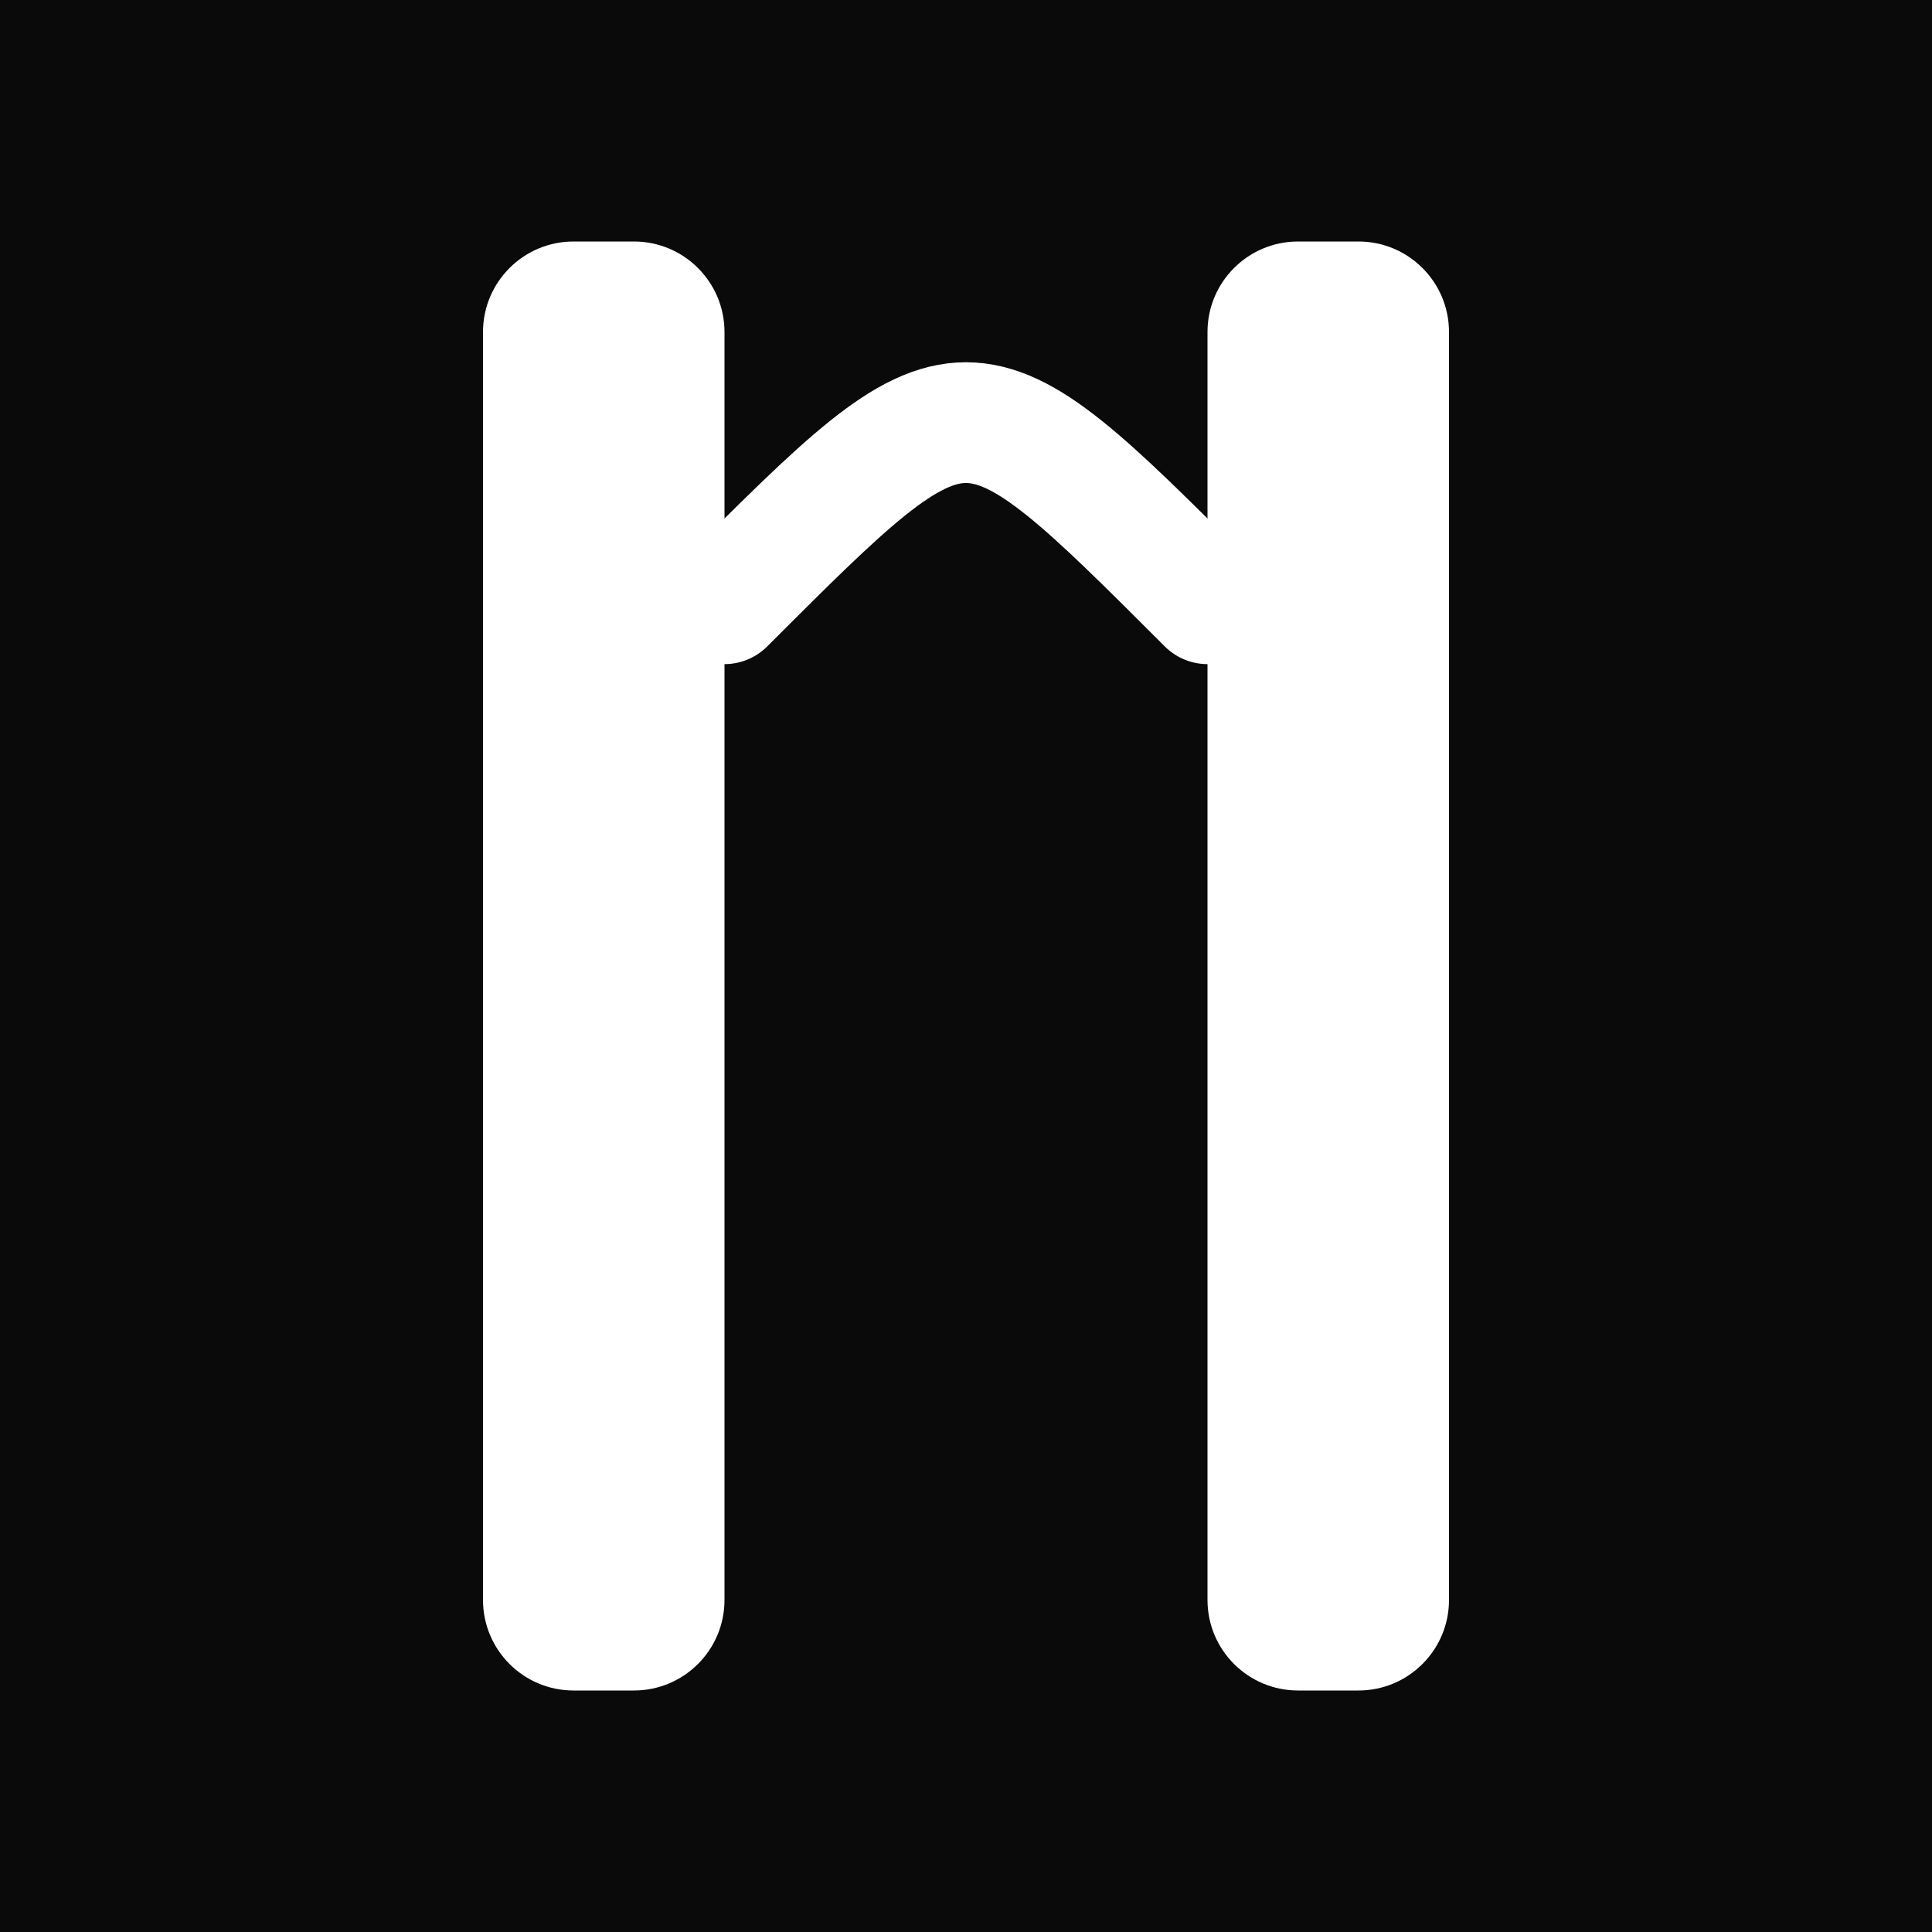
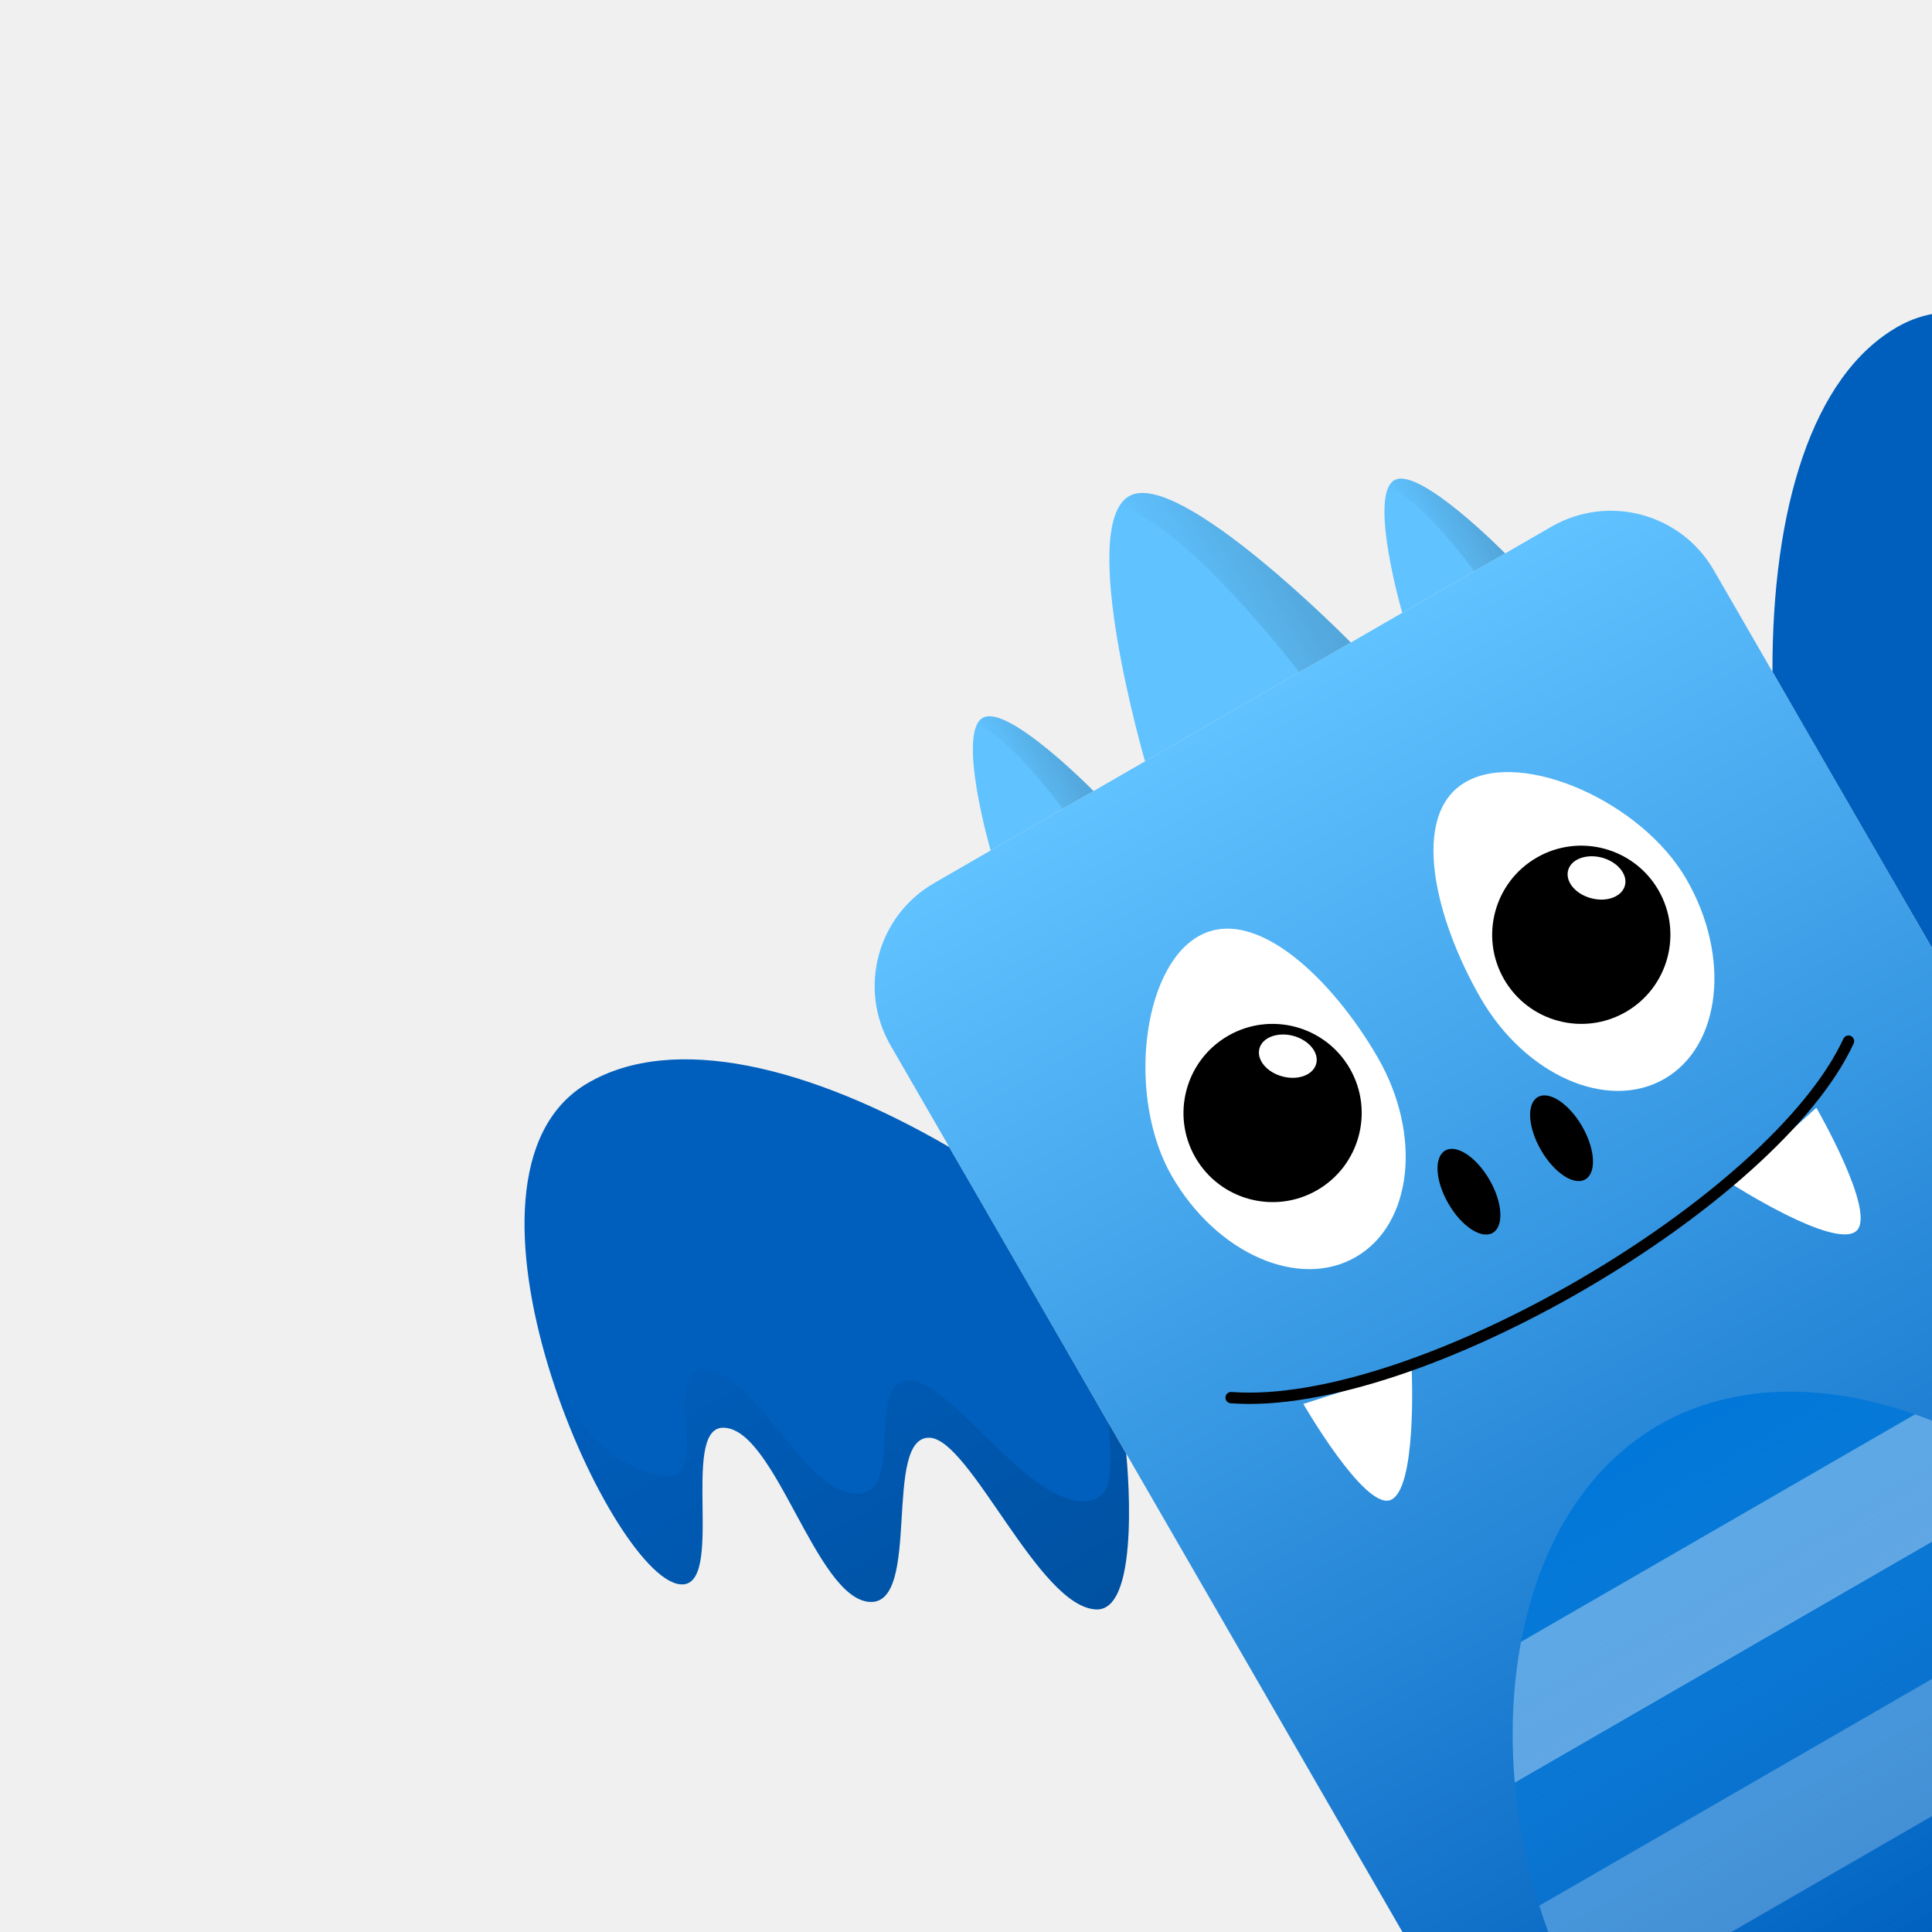
- <svg xmlns="http://www.w3.org/2000/svg" viewBox="0 0 32 32">
-   <rect width="32" height="32" fill="#0a0a0a" />
-   <rect x="8" y="4" width="4" height="24" rx="1.5" fill="white" />
-   <rect x="20" y="4" width="4" height="24" rx="1.5" fill="white" />
-   <path d="M12 10 C16 6, 16 6, 20 10" stroke="white" stroke-width="2" stroke-linecap="round" fill="none" />
+ <svg xmlns="http://www.w3.org/2000/svg" xmlns:xlink="http://www.w3.org/1999/xlink" height="512" viewBox="0 0 512 512" width="512">
+   <clipPath id="a">
+     <path d="m60.107 0h451.893v512h-451.893z" />
+   </clipPath>
+   <linearGradient id="b" gradientTransform="matrix(.866 -.5 .5 .866 -94.066 162.491)" gradientUnits="userSpaceOnUse" x1="354.532" x2="354.532" y1="610.634" y2="233.288">
+     <stop offset="0" stop-color="#005fbd" />
+     <stop offset="1" stop-color="#60c2ff" />
+   </linearGradient>
+   <linearGradient id="c" gradientTransform="matrix(.866 -.5 .5 .866 -94.066 162.491)" gradientUnits="userSpaceOnUse" x1="354.529" x2="354.529" y1="610.635" y2="453.192">
+     <stop offset="0" stop-color="#0077d9" stop-opacity="0" />
+     <stop offset="1" stop-color="#0077d9" />
+   </linearGradient>
+   <linearGradient id="d">
+     <stop offset="0" stop-opacity="0" />
+     <stop offset="1" />
+   </linearGradient>
+   <linearGradient id="e" gradientTransform="matrix(.866 -.5 .5 .866 -94.066 162.491)" gradientUnits="userSpaceOnUse" x1="352.015" x2="387.598" xlink:href="#d" y1="201.285" y2="201.285" />
+   <linearGradient id="f" gradientTransform="matrix(.866 -.5 .5 .866 -94.066 162.491)" gradientUnits="userSpaceOnUse" x1="416.607" x2="434.829" xlink:href="#d" y1="217.03" y2="217.03" />
+   <linearGradient id="g" gradientTransform="matrix(.866 -.5 .5 .866 -94.066 162.491)" gradientUnits="userSpaceOnUse" x1="290.655" x2="308.876" xlink:href="#d" y1="217.029" y2="217.029" />
+   <linearGradient id="h">
+     <stop offset="0" />
+     <stop offset="1" stop-opacity="0" />
+   </linearGradient>
+   <linearGradient id="i" gradientTransform="matrix(.866 -.5 .5 .866 -94.066 162.491)" gradientUnits="userSpaceOnUse" x1="543.461" x2="543.461" xlink:href="#h" y1="420.753" y2="291.02" />
+   <linearGradient id="j" gradientTransform="matrix(.866 -.5 .5 .866 -94.066 162.491)" gradientUnits="userSpaceOnUse" x1="165.612" x2="165.6" xlink:href="#h" y1="422.322" y2="289.398" />
+   <linearGradient id="k" gradientTransform="matrix(.866 -.5 .5 .866 -94.066 162.491)" gradientUnits="userSpaceOnUse" x1="543.79" x2="543.79" xlink:href="#h" y1="578.371" y2="484.116" />
+   <g clip-path="url(#a)" clip-rule="evenodd">
+     <path d="m247.54 234.038c-15.053 8.69-20.217 27.96-11.525 43.013l157.44 272.692c8.69 15.055 27.96 20.217 43.012 11.525l163.613-94.463c15.055-8.69 20.217-27.958 11.525-43.013l-157.44-272.692c-8.69-15.053-27.957-20.217-43.012-11.526z" fill="url(#b)" fill-rule="evenodd" />
+     <path d="m444.338 574.903.314.545c4.49 7.103 13.848 9.457 21.19 5.215.186-.105.366-.21.546-.314l26.726-15.43.543-.315c6.925-4.385 9.356-13.4 5.535-20.645l-.316-.545-7.872-13.636-13.634 7.87-27.27 15.745-13.633 7.872 7.87 13.636zm109.076-62.976c.107.182.21.363.316.545 4.49 7.103 13.846 9.457 21.193 5.215l.543-.314 26.726-15.43.545-.314c6.92-4.386 9.352-13.398 5.53-20.646l-.315-.545-7.872-13.637-13.632 7.872-27.27 15.744-13.635 7.87 7.87 13.637z" fill="#005fbd" fill-rule="evenodd" />
+     <path d="m299.222 131.48c13.18-7.61 58.76 38.795 58.76 38.795l-54.54 31.488s-18.09-62.275-4.22-70.283zm-38.794 58.757c6.6-3.81 29.378 19.398 29.378 19.398l-27.27 15.744c.002-.002-9.035-31.145-2.108-35.143zm109.078-62.977c6.597-3.81 29.376 19.4 29.376 19.4l-27.27 15.743s-9.035-31.142-2.106-35.142z" fill="#60c2ff" fill-rule="evenodd" />
+     <path d="m516.645 259.275s-46.93-81.205-46.926-81.28c-.108-42.673 10.315-78.53 33.387-91.51 42.018-23.654 110.066 70.108 102.67 87.613-4.858 11.483-35.706-20.618-41.618-10.876-7.21 11.87 26.866 43.85 20.515 56.776-6.154 12.52-39.743-19.037-45.64-7.97-5.09 9.577 24.546 47.684 17.29 61.06-5.806 10.722-39.68-13.813-39.68-13.813zm-218.187 125.972s-46.86-81.246-46.928-81.28c-36.902-21.43-73.164-30.33-95.943-16.84-41.494 24.563 5.683 130.375 24.54 132.722 12.374 1.534-.002-41.232 11.39-41.483 13.883-.305 24.56 45.184 38.913 46.155 13.917.933 3.383-43.935 15.916-43.51 10.838.382 29.022 45.1 44.236 45.504 12.187.333 7.876-41.27 7.876-41.27zm265.128-44.627c77.424 20.744 80.855-51.237 105.033-59.743 24.174-8.504 16.518 98.643-57.802 141.55-.017.01-47.232-81.807-47.232-81.807z" fill="#005fbd" fill-rule="evenodd" />
+     <path d="m420.103 532.927 8.563 14.832c4.315 7.473 13.907 9.98 21.432 5.634l136.35-78.72c7.522-4.343 10.148-13.904 5.833-21.378l-8.564-14.832c-30.133-52.194-98.988-86.856-144.163-60.774s-49.584 103.043-19.45 155.237z" fill="url(#c)" fill-rule="evenodd" />
+     <path d="m420.103 532.927.62 1.07 163.612-94.463-.62-1.07c-5.036-8.727-11.147-16.957-18.067-24.497l-157.726 91.063c3.07 9.765 7.143 19.17 12.18 27.897z" fill="#fff" fill-rule="evenodd" opacity=".25" />
+     <path d="m540.65 392.04c-10.495-7.347-21.737-13.216-33.14-17.224l-104.425 60.288c-2.23 11.88-2.768 24.553-1.652 37.312z" fill="#fff" fill-rule="evenodd" opacity=".35" />
+     <path d="m368.33 397.577c-6.938 2.212-22.928-25.52-22.928-25.52l28.708-9.182s1.5 32.365-5.78 34.702z" fill="#fff" fill-rule="evenodd" />
+     <path d="m491.988 326.183c5.387-4.903-10.64-32.616-10.64-32.616l-22.303 20.27s27.28 17.483 32.943 12.346z" fill="#fff" fill-rule="evenodd" />
+     <path d="m326.26 370.384c49.162 3.706 143.994-52.037 163.612-94.464" style="fill:none;stroke:#000;stroke-width:3;stroke-linecap:round;stroke-linejoin:round;stroke-miterlimit:10" />
+     <g fill-rule="evenodd">
+       <path d="m408.373 304.794c-3.473-6.018-3.86-12.314-.843-14.057 3.02-1.743 8.278 1.74 11.753 7.76 3.473 6.017 3.862 12.313.842 14.056-3.017 1.742-8.277-1.74-11.752-7.76z" />
+       <path d="m383.833 318.963c-3.475-6.018-3.862-12.314-.845-14.057 3.02-1.743 8.278 1.74 11.753 7.76 3.473 6.017 3.863 12.313.843 14.056-3.017 1.743-8.275-1.74-11.75-7.76z" />
+       <path d="m392.363 264.468c-11.86-20.543-19.003-48.534-3.95-57.225 15.053-8.69 46.63 5.195 58.49 25.737 11.85 20.525 9.248 44.23-5.804 52.92-15.056 8.692-36.886-.908-48.737-21.432z" fill="#fff" />
+       <path d="m365.094 280.21c-11.86-20.542-32.53-40.724-47.58-32.034-15.055 8.69-18.82 42.98-6.958 63.523 11.85 20.524 33.68 30.124 48.734 21.433 15.054-8.69 17.655-32.397 5.804-52.922z" fill="#fff" />
+       <path d="m398.603 259.532c-6.517-11.29-2.645-25.742 8.647-32.26 11.287-6.518 25.74-2.646 32.26 8.644 6.518 11.29 2.644 25.742-8.644 32.26-11.292 6.518-25.744 2.646-32.263-8.644z" />
+       <path d="m316.797 306.764c-6.517-11.29-2.645-25.742 8.645-32.26s25.742-2.646 32.26 8.644c6.517 11.29 2.645 25.742-8.645 32.26s-25.74 2.645-32.26-8.644z" />
+       <path d="m339.847 285.264c-4.147-1.096-6.886-4.41-6.088-7.393.79-2.953 4.82-4.456 8.968-3.36 4.14 1.124 6.878 4.44 6.086 7.394-.8 2.982-4.83 4.484-8.967 3.36z" fill="#fff" />
+       <path d="m421.653 238.032c-4.145-1.097-6.886-4.41-6.086-7.393.79-2.955 4.82-4.458 8.97-3.36 4.136 1.124 6.877 4.438 6.085 7.392-.8 2.983-4.83 4.484-8.97 3.36z" fill="#fff" />
+       <path d="m444.338 574.903.314.545c4.49 7.103 13.848 9.457 21.19 5.215.186-.105.366-.21.546-.314l26.726-15.43.543-.315c6.925-4.385 9.356-13.4 5.535-20.645l-.316-.545-7.872-13.636-13.634 7.87-27.27 15.745-13.633 7.872 7.87 13.636zm109.076-62.976c.107.182.21.363.316.545 4.49 7.103 13.846 9.457 21.193 5.215l.543-.314 26.726-15.43.545-.314c6.92-4.386 9.352-13.398 5.53-20.646l-.315-.545-7.872-13.637-13.632 7.872-27.27 15.744-13.635 7.87 7.87 13.637z" opacity=".1" />
+       <path d="m299.222 131.48c-1.18.682-2.15 1.776-2.884 3.192 15.623 1.404 48.006 43.475 48.006 43.475l13.637-7.872s-45.58-46.404-58.758-38.795z" fill="url(#e)" opacity=".15" />
+       <path d="m369.506 127.26c-.73.42-1.27 1.12-1.675 2.06 7.873 1.537 22.873 22.062 22.873 22.062l8.18-4.723s-22.78-23.21-29.377-19.4z" fill="url(#f)" opacity=".15" />
+       <path d="m260.428 190.237c-.728.42-1.27 1.12-1.673 2.057 7.87 1.54 22.872 22.064 22.872 22.064l8.18-4.723s-22.78-23.208-29.38-19.398z" fill="url(#g)" opacity=".15" />
+       <path d="m516.645 259.275s33.874 24.535 39.682 13.814c7.255-13.378-22.38-51.485-17.292-61.063 5.898-11.066 39.487 20.492 45.64 7.97 6.352-12.925-27.723-44.906-20.515-56.775 5.912-9.742 36.76 22.36 41.62 10.876 3.752-8.907-12.006-37.548-33.94-60.42 16.145 19.984 14.13 35.35 11.01 42.75-4.858 11.484-23.377-15.008-29.29-5.266-7.207 11.87 14.54 38.24 8.188 51.168-6.154 12.52-27.414-13.428-33.314-2.363-5.086 9.578 12.222 42.077 4.965 55.453-4.277 7.874-11.393 2.31-21.4-4.152l4.645 8.007z" fill="url(#i)" opacity=".15" />
+       <path d="m298.474 385.236s4.313 41.6-7.893 41.28c-15.195-.414-33.38-45.132-44.235-45.505-12.515-.434-1.978 44.434-15.898 43.502-14.372-.96-25.05-46.45-38.93-46.145-11.376.242 1.002 43.004-11.374 41.47-9.608-1.19-26.53-29.16-35.372-59.59 9.253 23.964 23.568 29.903 31.536 30.9 12.376 1.534-1.31-27.75 10.067-27.987 13.88-.308 25.865 31.7 40.237 32.662 13.92.933 2.075-30.455 14.59-30.02 10.86.373 30.348 31.613 45.542 32.027 8.977.22 7.714-8.722 7.105-20.612l4.627 8.018z" fill="url(#j)" opacity=".15" />
+       <path d="m594.95 394.94 15.868 27.49c74.32-42.91 81.977-150.057 57.8-141.552-.645.23-1.297.53-1.934.85 16.783 29.068-29.254 94.43-71.735 113.21z" fill="url(#k)" opacity=".15" />
+     </g>
+   </g>
</svg>
